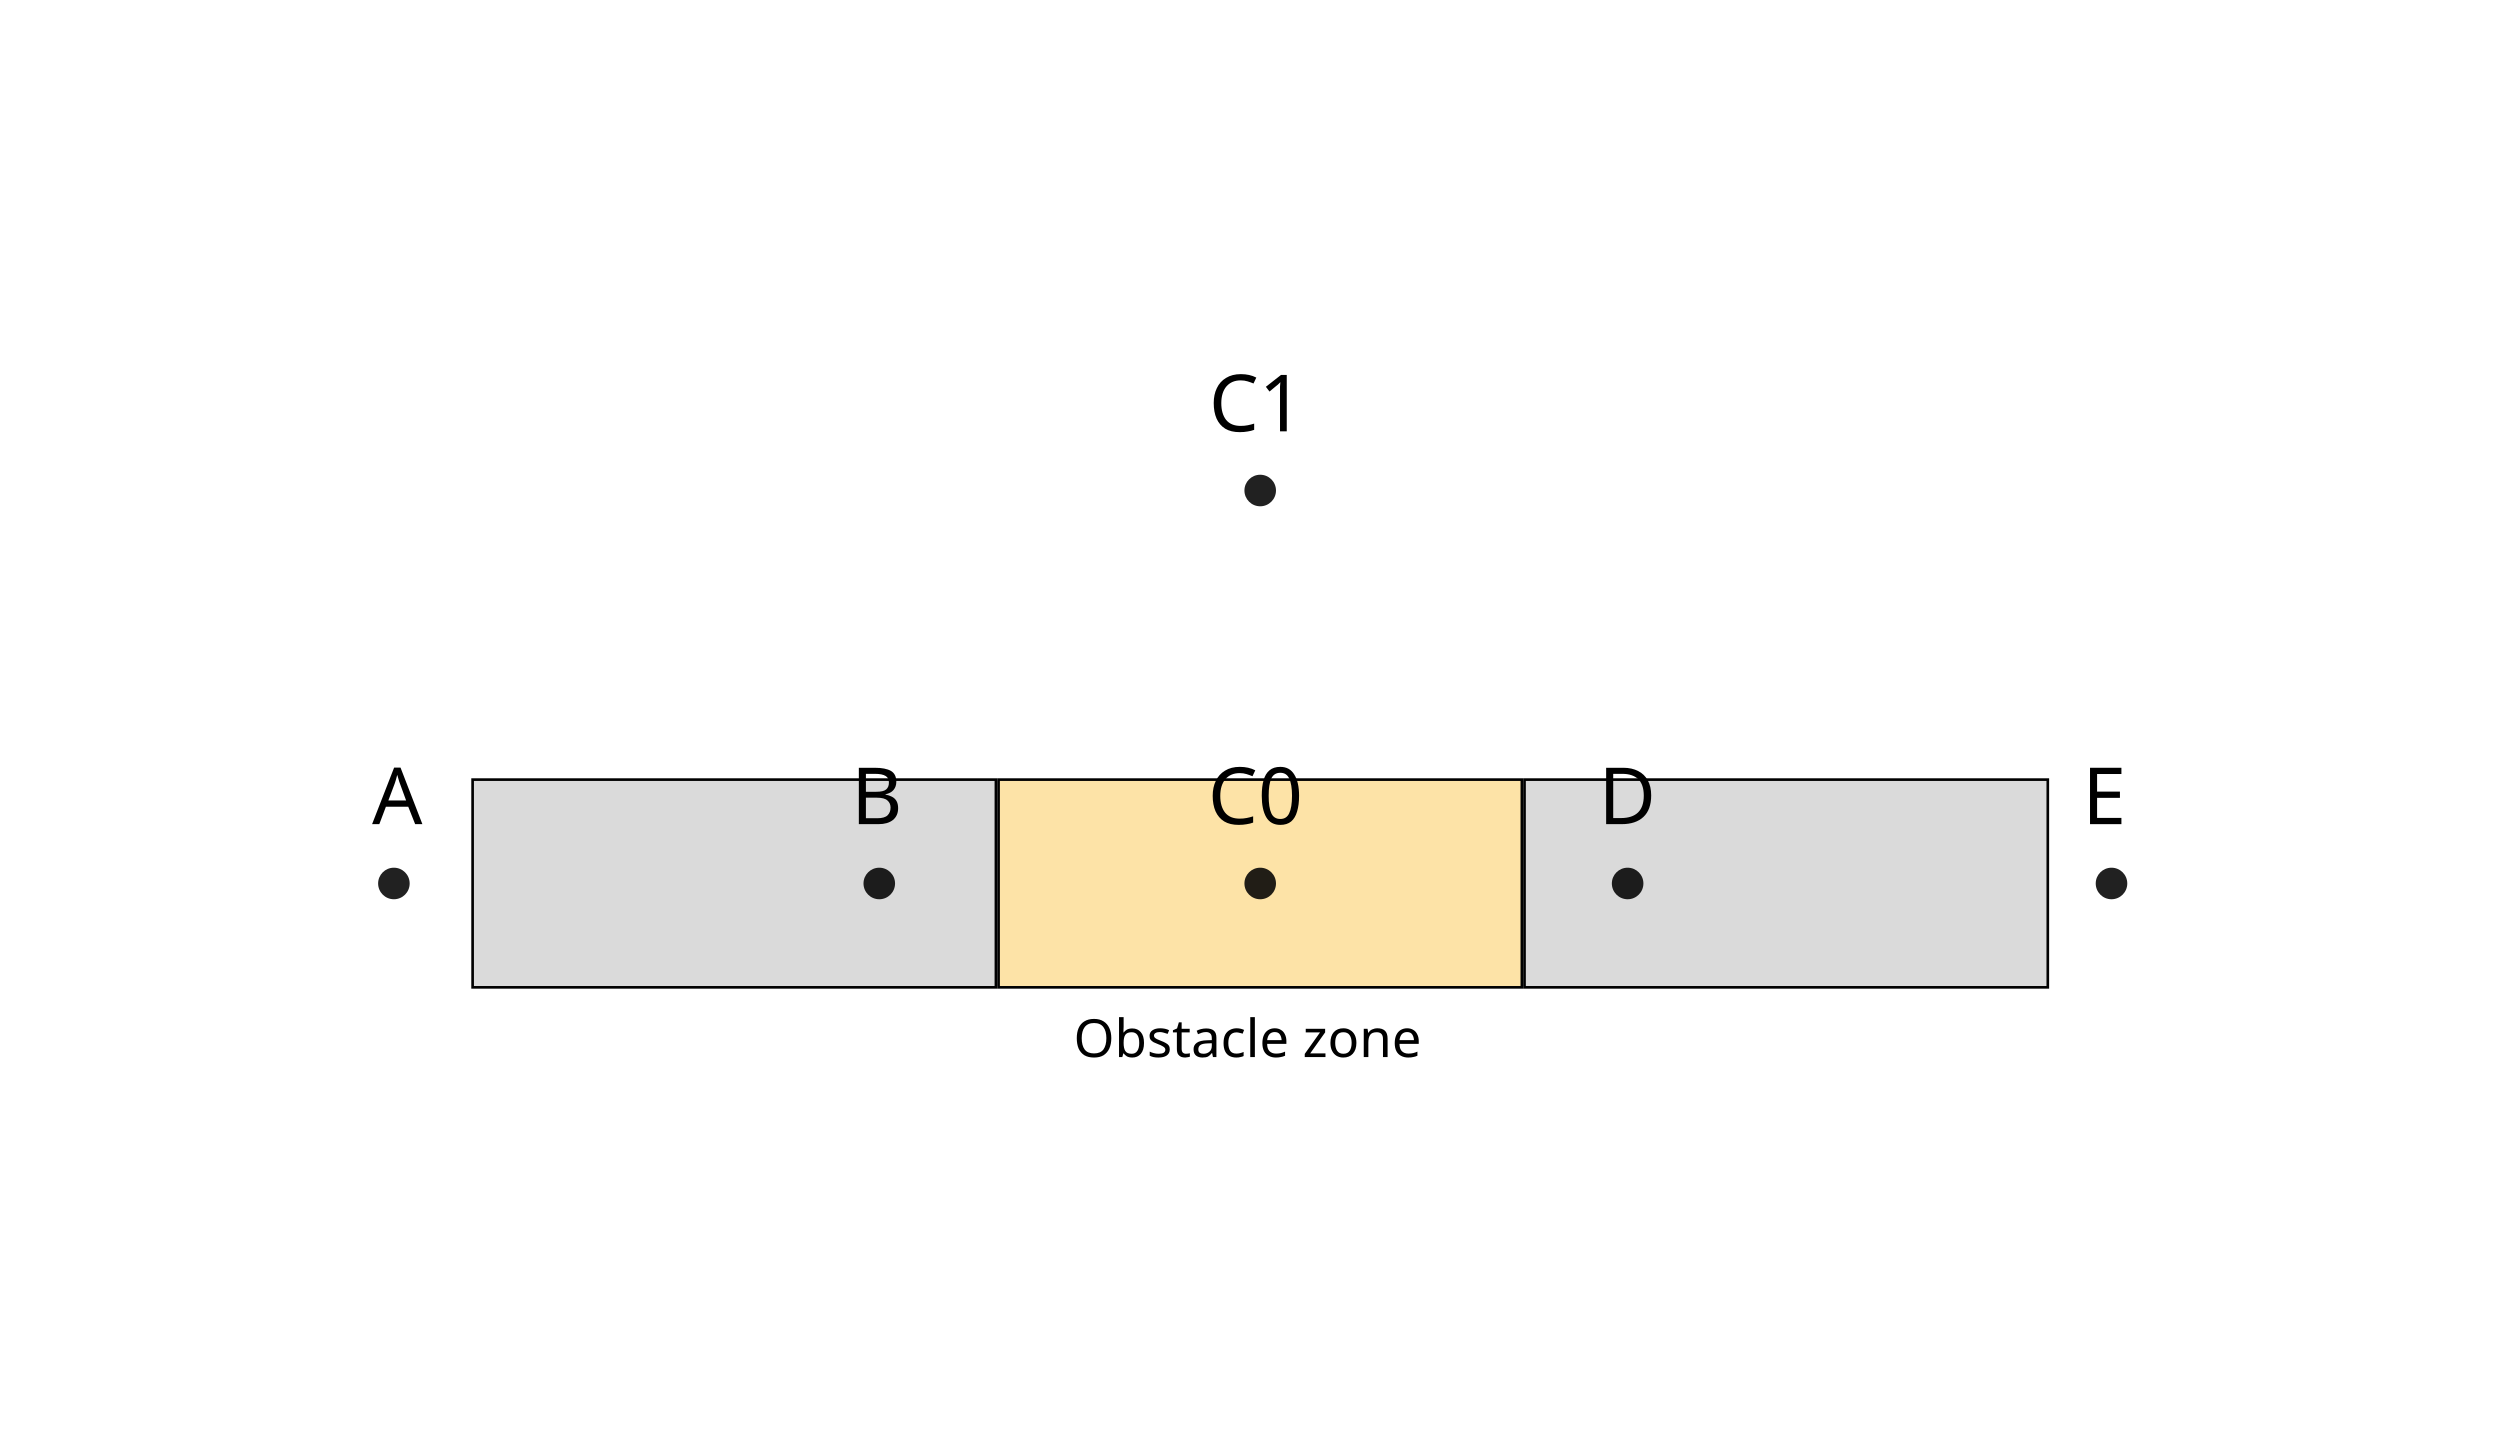
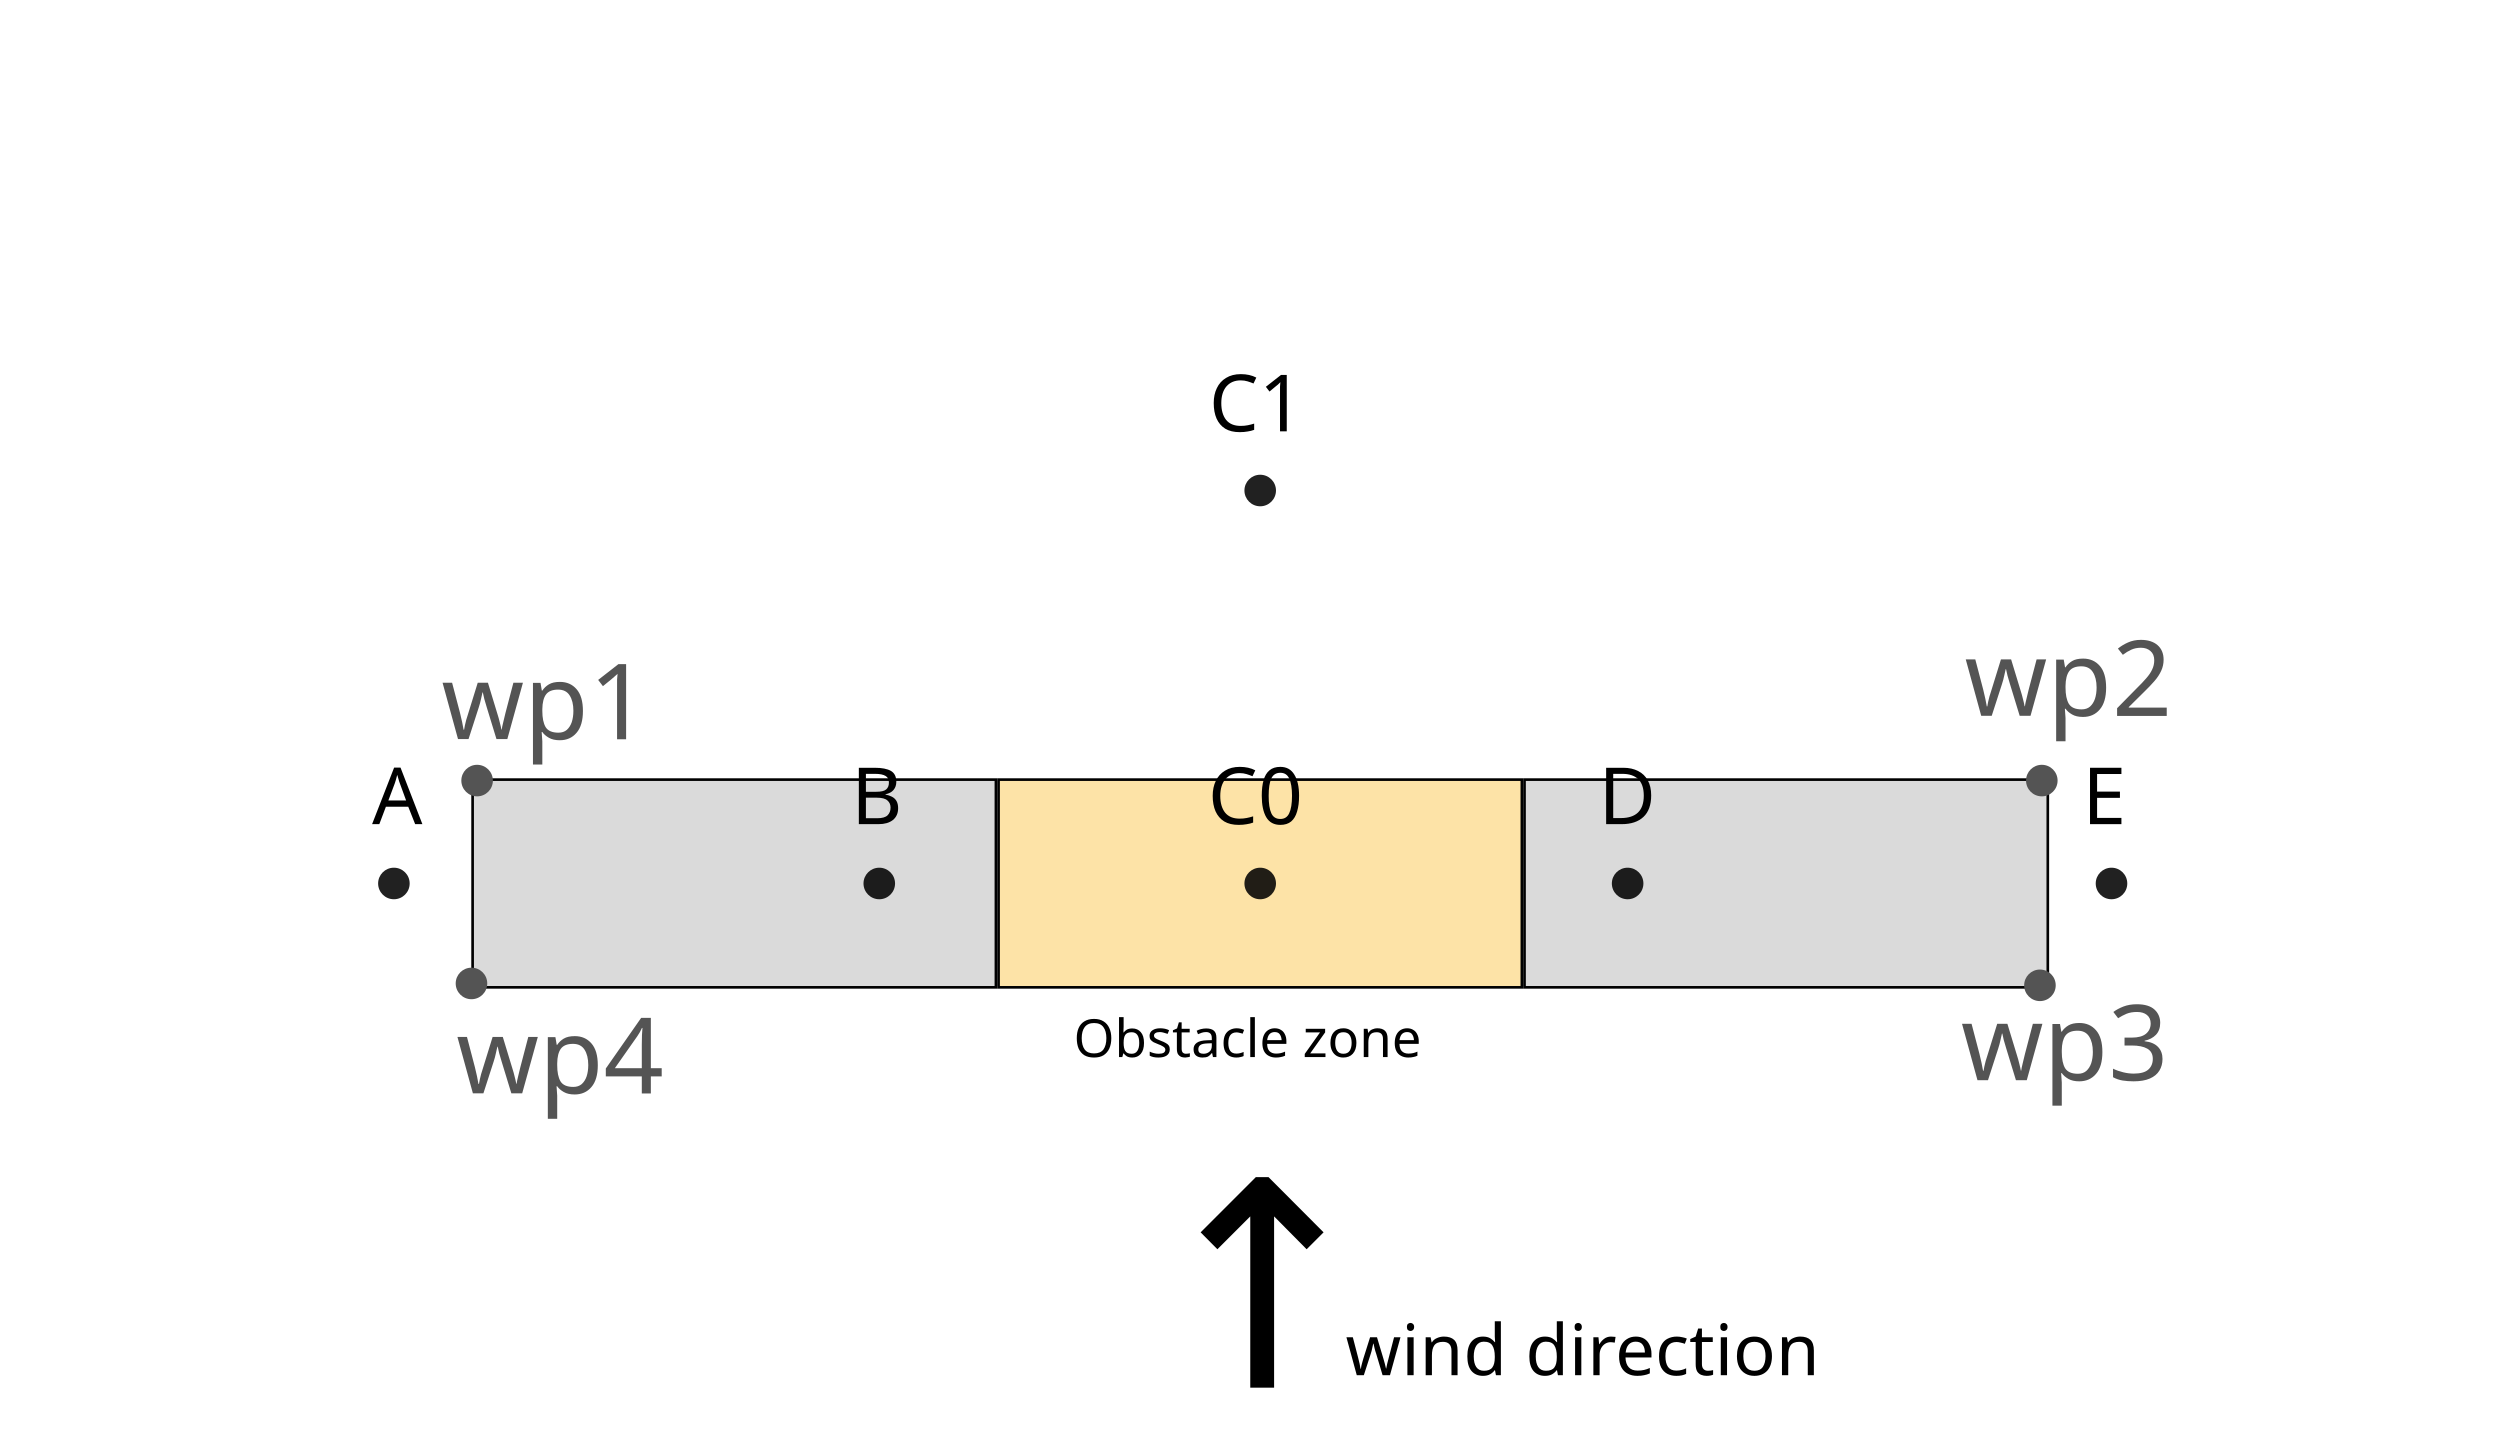
<svg xmlns="http://www.w3.org/2000/svg" width="6.707cm" height="3.838cm" viewBox="0 0 237.665 135.984" id="svg2" version="1.1">
  <defs id="defs4" />
  <g id="layer1" transform="translate(-116.197,-413.6679)">
    <path style="opacity:1;fill:#d4d4d4;fill-opacity:0.87;fill-rule:evenodd;stroke:#000000;stroke-width:0.252;stroke-miterlimit:4;stroke-dasharray:none;stroke-dashoffset:0;stroke-opacity:1" d="m 161.126,487.774 0,19.748 49.748,0 0,-19.748 -49.748,0 z" id="rect4136" />
    <path style="opacity:1;fill:#d4d4d4;fill-opacity:0.87;fill-rule:evenodd;stroke:#000000;stroke-width:0.252;stroke-miterlimit:4;stroke-dasharray:none;stroke-dashoffset:0;stroke-opacity:1" d="m 261.126,487.774 0,19.748 49.748,0 0,-19.748 -49.748,0 z" id="rect4136-3" />
    <path style="opacity:1;fill:#fcdf9a;fill-opacity:0.87;fill-rule:evenodd;stroke:#000000;stroke-width:0.252;stroke-miterlimit:4;stroke-dasharray:none;stroke-dashoffset:0;stroke-opacity:1" d="m 211.126,487.774 0,19.748 49.748,0 0,-19.748 -49.748,0 z" id="rect4136-6" />
    <text xml:space="preserve" style="font-style:normal;font-weight:normal;font-size:12.5px;line-height:125%;font-family:sans-serif;letter-spacing:0px;word-spacing:0px;fill:#000000;fill-opacity:1;stroke:none;stroke-width:1px;stroke-linecap:butt;stroke-linejoin:miter;stroke-opacity:1" x="218.249" y="514.148" id="text4160">
      <tspan id="tspan4162" x="218.249" y="514.148" style="font-size:5px">Obstacle zone</tspan>
    </text>
    <circle style="opacity:1;fill:#000000;fill-opacity:0.87;fill-rule:evenodd;stroke:none;stroke-width:2;stroke-miterlimit:4;stroke-dasharray:none;stroke-dashoffset:0;stroke-opacity:1" id="path4166" cx="153.643" cy="497.648" r="1.5" />
    <circle style="opacity:1;fill:#000000;fill-opacity:0.87;fill-rule:evenodd;stroke:none;stroke-width:2;stroke-miterlimit:4;stroke-dasharray:none;stroke-dashoffset:0;stroke-opacity:1" id="path4166-7" cx="199.786" cy="497.648" r="1.5" />
    <circle style="opacity:1;fill:#000000;fill-opacity:0.87;fill-rule:evenodd;stroke:none;stroke-width:2;stroke-miterlimit:4;stroke-dasharray:none;stroke-dashoffset:0;stroke-opacity:1" id="path4166-5" cx="236" cy="497.648" r="1.5" />
    <circle style="opacity:1;fill:#000000;fill-opacity:0.87;fill-rule:evenodd;stroke:none;stroke-width:2;stroke-miterlimit:4;stroke-dasharray:none;stroke-dashoffset:0;stroke-opacity:1" id="path4166-5-3" cx="270.929" cy="497.648" r="1.5" />
    <circle style="opacity:1;fill:#000000;fill-opacity:0.87;fill-rule:evenodd;stroke:none;stroke-width:2;stroke-miterlimit:4;stroke-dasharray:none;stroke-dashoffset:0;stroke-opacity:1" id="path4166-5-5" cx="316.929" cy="497.648" r="1.5" />
    <circle style="opacity:1;fill:#000000;fill-opacity:0.87;fill-rule:evenodd;stroke:none;stroke-width:2;stroke-miterlimit:4;stroke-dasharray:none;stroke-dashoffset:0;stroke-opacity:1" id="path4166-5-6" cx="236" cy="460.291" r="1.5" />
    <text xml:space="preserve" style="font-style:normal;font-weight:normal;font-size:12.5px;line-height:125%;font-family:sans-serif;letter-spacing:0px;word-spacing:0px;fill:#000000;fill-opacity:1;stroke:none;stroke-width:1px;stroke-linecap:butt;stroke-linejoin:miter;stroke-opacity:1" x="151.571" y="492.005" id="text4216">
      <tspan id="tspan4218" x="151.571" y="492.005" style="font-size:7.5px">A</tspan>
    </text>
    <text xml:space="preserve" style="font-style:normal;font-weight:normal;font-size:12.5px;line-height:125%;font-family:sans-serif;letter-spacing:0px;word-spacing:0px;fill:#000000;fill-opacity:1;stroke:none;stroke-width:1px;stroke-linecap:butt;stroke-linejoin:miter;stroke-opacity:1" x="197.111" y="492.005" id="text4216-2">
      <tspan id="tspan4218-9" x="197.111" y="492.005" style="font-size:7.5px">B</tspan>
    </text>
    <text xml:space="preserve" style="font-style:normal;font-weight:normal;font-size:12.5px;line-height:125%;font-family:sans-serif;letter-spacing:0px;word-spacing:0px;fill:#000000;fill-opacity:1;stroke:none;stroke-width:1px;stroke-linecap:butt;stroke-linejoin:miter;stroke-opacity:1" x="231.031" y="492.001" id="text4216-1">
      <tspan id="tspan4218-2" x="231.031" y="492.001" style="font-size:7.5px">C0</tspan>
    </text>
    <text xml:space="preserve" style="font-style:normal;font-weight:normal;font-size:12.5px;line-height:125%;font-family:sans-serif;letter-spacing:0px;word-spacing:0px;fill:#000000;fill-opacity:1;stroke:none;stroke-width:1px;stroke-linecap:butt;stroke-linejoin:miter;stroke-opacity:1" x="231.128" y="454.667" id="text4216-7">
      <tspan id="tspan4218-0" x="231.128" y="454.667" style="font-size:7.5px">C1</tspan>
    </text>
    <text xml:space="preserve" style="font-style:normal;font-weight:normal;font-size:12.5px;line-height:125%;font-family:sans-serif;letter-spacing:0px;word-spacing:0px;fill:#000000;fill-opacity:1;stroke:none;stroke-width:1px;stroke-linecap:butt;stroke-linejoin:miter;stroke-opacity:1" x="268.151" y="492.005" id="text4216-9">
      <tspan id="tspan4218-3" x="268.151" y="492.005" style="font-size:7.5px">D</tspan>
    </text>
    <text xml:space="preserve" style="font-style:normal;font-weight:normal;font-size:12.5px;line-height:125%;font-family:sans-serif;letter-spacing:0px;word-spacing:0px;fill:#000000;fill-opacity:1;stroke:none;stroke-width:1px;stroke-linecap:butt;stroke-linejoin:miter;stroke-opacity:1" x="314.151" y="492.005" id="text4216-6">
      <tspan id="tspan4218-06" x="314.151" y="492.005" style="font-size:7.5px">E</tspan>
    </text>
+     <circle style="opacity:1;fill:#545454;fill-opacity:1;fill-rule:evenodd;stroke:none;stroke-width:2;stroke-miterlimit:4;stroke-dasharray:none;stroke-dashoffset:0;stroke-opacity:1" id="path4166-1" cx="161.554" cy="487.866" r="1.5" />
+     <circle style="opacity:1;fill:#545454;fill-opacity:1;fill-rule:evenodd;stroke:none;stroke-width:2;stroke-miterlimit:4;stroke-dasharray:none;stroke-dashoffset:0;stroke-opacity:1" id="path4166-9" cx="161.018" cy="507.152" r="1.5" />
+     <circle style="opacity:1;fill:#545454;fill-opacity:1;fill-rule:evenodd;stroke:none;stroke-width:2;stroke-miterlimit:4;stroke-dasharray:none;stroke-dashoffset:0;stroke-opacity:1" id="path4166-6" cx="310.126" cy="507.33" r="1.5" />
+     <circle style="opacity:1;fill:#545454;fill-opacity:1;fill-rule:evenodd;stroke:none;stroke-width:2;stroke-miterlimit:4;stroke-dasharray:none;stroke-dashoffset:0;stroke-opacity:1" id="path4166-93" cx="310.304" cy="487.866" r="1.5" />
+     <text xml:space="preserve" style="font-style:normal;font-weight:normal;font-size:40px;line-height:125%;font-family:Sans;letter-spacing:0px;word-spacing:0px;fill:#545454;fill-opacity:1;stroke:none;stroke-width:1px;stroke-linecap:butt;stroke-linejoin:miter;stroke-opacity:1;" x="158.161" y="483.938" id="text4189">
+       <tspan id="tspan4191" x="158.161" y="483.938" style="font-style:normal;font-variant:normal;font-weight:normal;font-stretch:normal;font-size:10px;line-height:125%;font-family:Sans;-inkscape-font-specification:'Sans, Normal';text-align:start;writing-mode:lr-tb;text-anchor:start;fill:#545454;fill-opacity:1;">wp1</tspan>
+     </text>
+     <text xml:space="preserve" style="font-style:normal;font-weight:normal;font-size:40px;line-height:125%;font-family:Sans;letter-spacing:0px;word-spacing:0px;fill:#545454;fill-opacity:1;stroke:none;stroke-width:1px;stroke-linecap:butt;stroke-linejoin:miter;stroke-opacity:1;" x="159.573" y="517.614" id="text4189-7">
+       <tspan id="tspan4191-5" x="159.573" y="517.614" style="font-style:normal;font-variant:normal;font-weight:normal;font-stretch:normal;font-size:10px;line-height:125%;font-family:Sans;-inkscape-font-specification:'Sans, Normal';text-align:start;writing-mode:lr-tb;text-anchor:start;fill:#545454;fill-opacity:1;">wp4</tspan>
+     </text>
+     <text xml:space="preserve" style="font-style:normal;font-weight:normal;font-size:40px;line-height:125%;font-family:Sans;letter-spacing:0px;word-spacing:0px;fill:#545454;fill-opacity:1;stroke:none;stroke-width:1px;stroke-linecap:butt;stroke-linejoin:miter;stroke-opacity:1;" x="302.966" y="481.721" id="text4189-6">
+       <tspan id="tspan4191-9" x="302.966" y="481.721" style="font-style:normal;font-variant:normal;font-weight:normal;font-stretch:normal;font-size:10px;line-height:125%;font-family:Sans;-inkscape-font-specification:'Sans, Normal';text-align:start;writing-mode:lr-tb;text-anchor:start;fill:#545454;fill-opacity:1;">wp2</tspan>
+     </text>
+     <text xml:space="preserve" style="font-style:normal;font-weight:normal;font-size:40px;line-height:125%;font-family:Sans;letter-spacing:0px;word-spacing:0px;fill:#545454;fill-opacity:1;stroke:none;stroke-width:1px;stroke-linecap:butt;stroke-linejoin:miter;stroke-opacity:1;" x="302.609" y="516.364" id="text4189-8">
+       <tspan id="tspan4191-7" x="302.609" y="516.364" style="font-style:normal;font-variant:normal;font-weight:normal;font-stretch:normal;font-size:10px;line-height:125%;font-family:Sans;-inkscape-font-specification:'Sans, Normal';text-align:start;writing-mode:lr-tb;text-anchor:start;fill:#545454;fill-opacity:1;">wp3</tspan>
+     </text>
+     <text xml:space="preserve" style="font-style:normal;font-weight:normal;font-size:53.886px;line-height:125%;font-family:Sans;letter-spacing:0px;word-spacing:0px;fill:#000000;fill-opacity:1;stroke:none;stroke-width:1px;stroke-linecap:butt;stroke-linejoin:miter;stroke-opacity:1" x="224.744" y="545.575" id="text4227">
+       <tspan x="224.744" y="545.575" id="tspan4231" style="font-style:normal;font-variant:normal;font-weight:normal;font-stretch:normal;font-size:27.326px;line-height:125%;font-family:Sans;-inkscape-font-specification:'Sans, Normal';text-align:start;writing-mode:lr-tb;text-anchor:start">↑</tspan>
+     </text>
+     <text xml:space="preserve" style="font-style:normal;font-weight:normal;font-size:26.948px;line-height:125%;font-family:Sans;letter-spacing:0px;word-spacing:0px;fill:#000000;fill-opacity:1;stroke:none;stroke-width:1px;stroke-linecap:butt;stroke-linejoin:miter;stroke-opacity:1" x="244.118" y="544.395" id="text4235">
+       <tspan id="tspan4237" x="244.118" y="544.395" style="font-style:normal;font-variant:normal;font-weight:normal;font-stretch:normal;font-size:6.737px;line-height:125%;font-family:Sans;-inkscape-font-specification:'Sans, Normal';text-align:start;writing-mode:lr-tb;text-anchor:start">wind direction</tspan>
+     </text>
  </g>
</svg>
